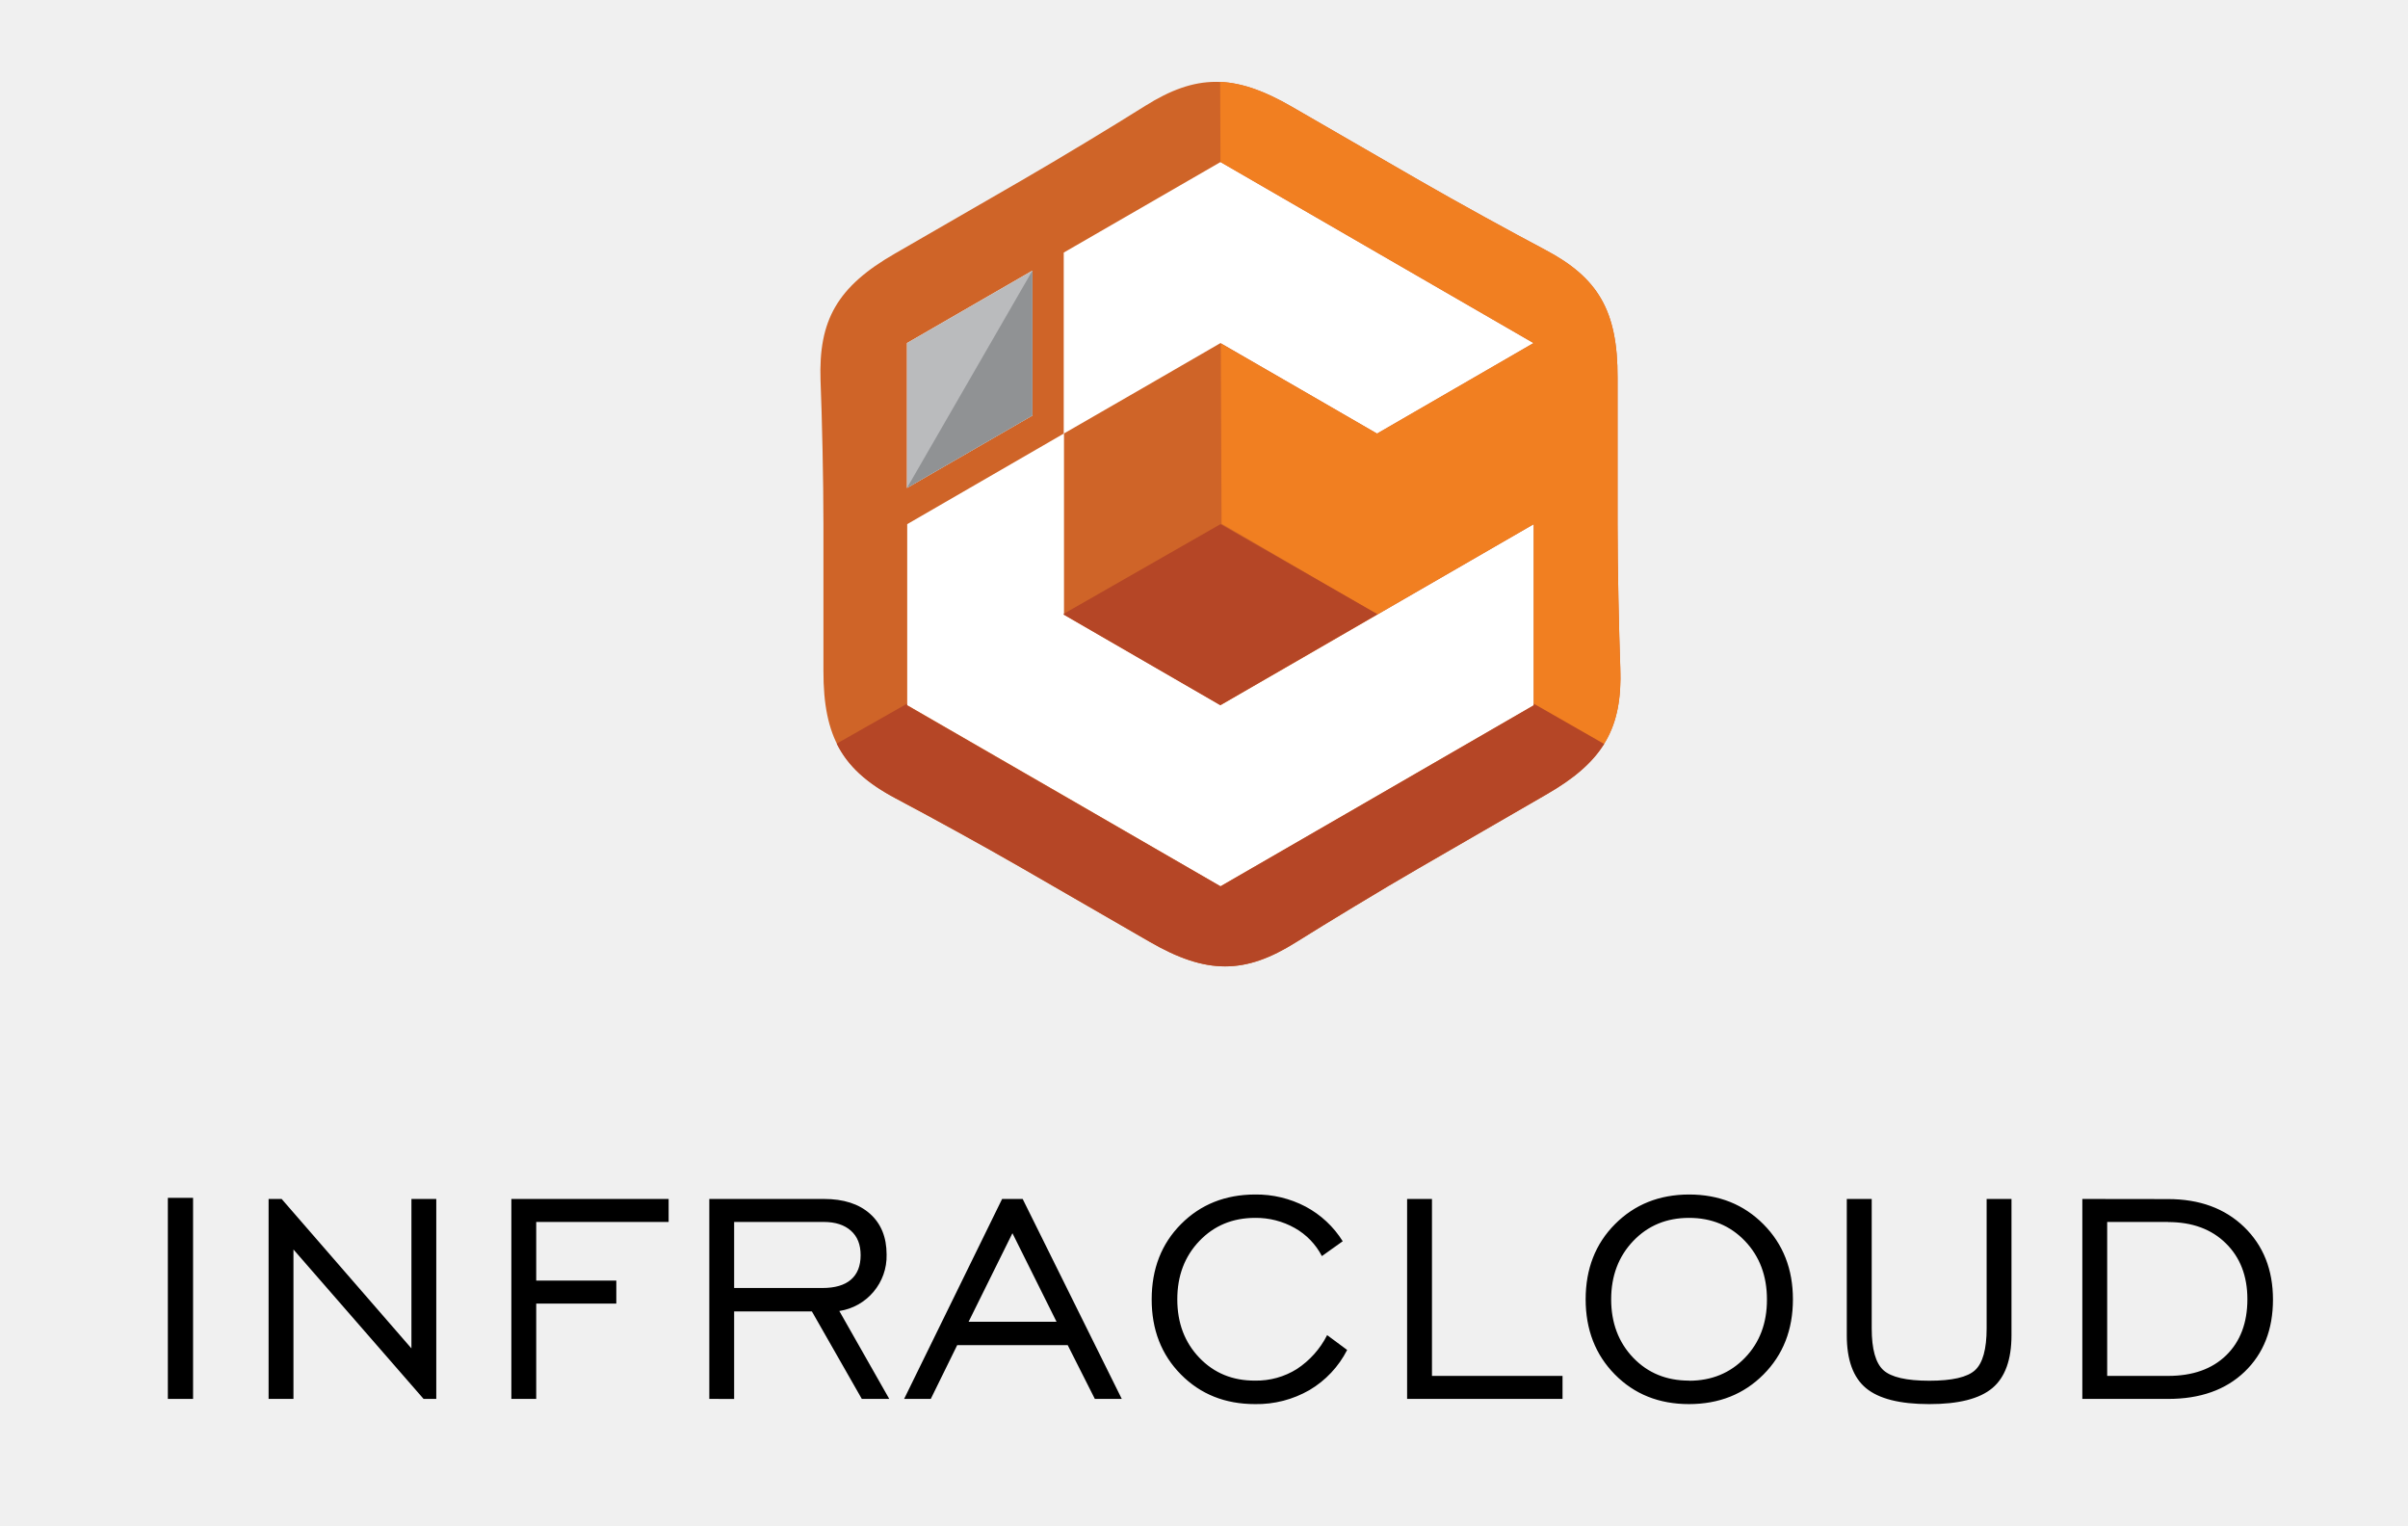
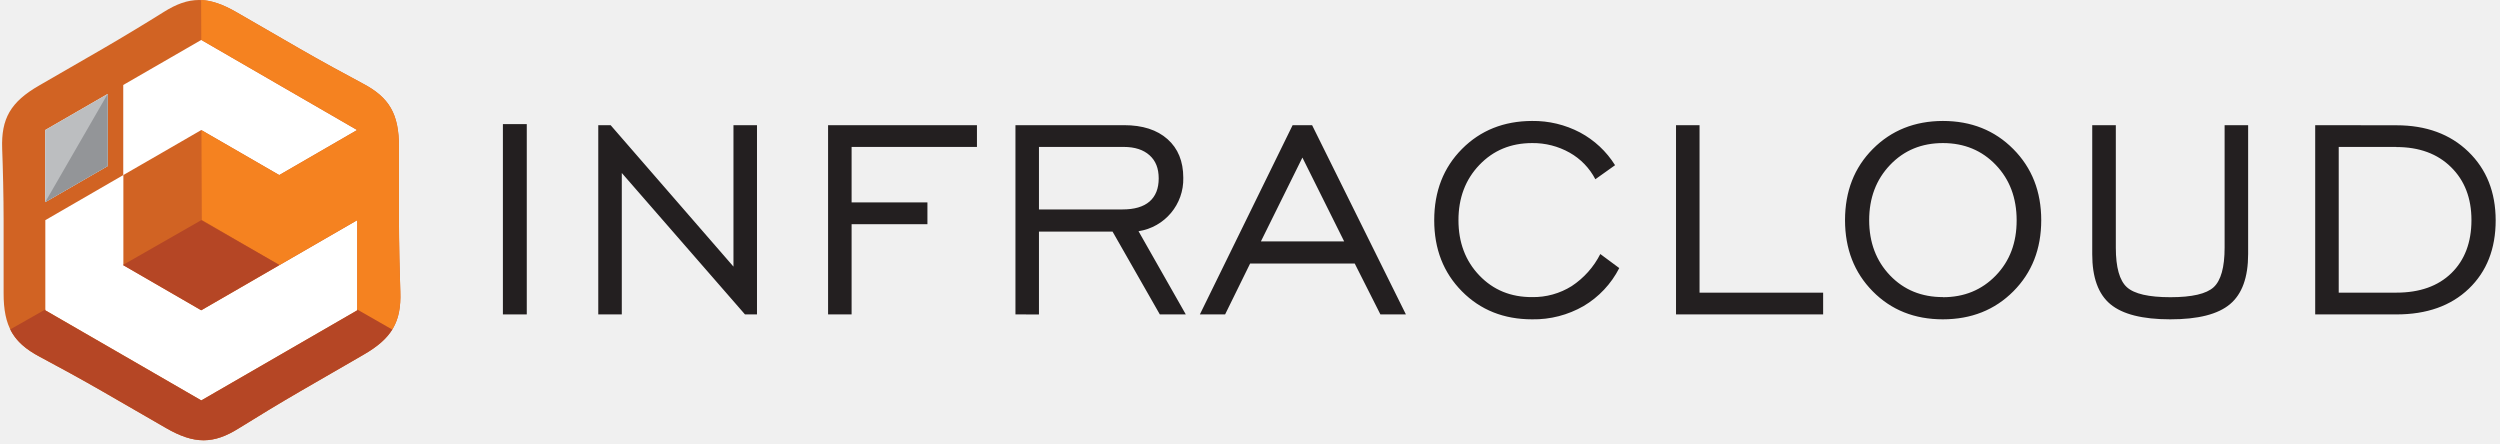
- <svg xmlns="http://www.w3.org/2000/svg" id="Layer_1" viewBox="0 0 1121 710">
-   <defs>
-     <style>.cls-1{fill:#cf6428;}.cls-1,.cls-2,.cls-3,.cls-4,.cls-5,.cls-6,.cls-7,.cls-8{stroke-width:0px;}.cls-1,.cls-2,.cls-3,.cls-4,.cls-5,.cls-6,.cls-8{fill-rule:evenodd;}.cls-2{fill:#fff;}.cls-3{fill:#f17f21;}.cls-4{fill:#b54626;}.cls-5{fill:#909294;}.cls-6{fill:#babbbd;}</style>
-   </defs>
-   <path class="cls-2" d="m568.188,46.458l85.514,49.385,85.514,49.365v197.481l-85.514,49.365-85.514,49.386-85.514-49.386-85.514-49.365v-197.481l85.514-49.365,85.514-49.385Z" />
-   <path class="cls-1" d="m601.563,49.777l59.04,34.104c17.953,10.343,43.658,24.43,58.696,32.384,24.49,12.913,33.841,28.214,33.72,59.465v68.188c0,20.726.668,50.013,1.275,66.974,1.012,27.749-7.509,43.455-34.651,58.999l-59.04,34.145c-17.953,10.363-42.99,25.583-57.38,34.59-23.519,14.735-41.391,15.22-68.411-.506l-59.06-34.084c-17.953-10.363-43.658-24.45-58.696-32.384-24.49-13.014-33.821-28.235-33.72-59.526v-68.168c0-20.746-.668-50.013-1.356-66.994-.931-27.749,7.59-43.455,34.732-58.999l59.04-34.084c17.953-10.383,42.99-25.543,57.38-34.61,23.539-14.735,41.391-15.22,68.431.506Zm-33.376,25.644l-72.985,42.14v84.259l36.553-21.07,36.432-21.07,36.432,21.07,36.432,21.07,72.864-42.14-72.864-42.119-72.864-42.14Zm-145.95,151.678l58.372-33.7v-67.419l-58.372,33.7v67.419Zm72.965-25.28l-72.864,42.14v84.259l72.965,42.119,72.884,42.2,72.965-42.14,72.864-42.119v-84.32l-72.864,42.119-36.432,21.07-36.533,21.07-36.432-21.07-36.432-21.07v-84.259s-.121,0-.121 0Z" />
-   <path class="cls-3" d="m601.563,49.777l59.04,34.084c17.953,10.363,43.658,24.45,58.696,32.384,24.49,12.933,33.841,28.235,33.72,59.485v68.188c0,20.726.668,50.013,1.275,66.974.546,14.937-1.68,26.312-8.096,36.189l-32.384-18.803h.182v-84.32l-72.864,42.038-72.459-42.221-.344-83.895,36.29,20.867,36.432,21.07,72.864-42.14-72.864-42.119-72.864-42.14-.162-37.322c10.282.486,20.847,4.311,33.538,11.678Z" />
-   <path class="cls-4" d="m746.846,346.151c-5.445,8.845-14.168,16.334-27.202,23.782l-59.04,34.104c-17.953,10.363-42.99,25.583-57.38,34.59-23.519,14.735-41.391,15.22-68.411-.506l-59.06-34.084c-17.953-10.363-43.658-24.45-58.696-32.384-13.399-7.104-22.264-14.876-27.547-25.543l32.728-18.58v.789l72.965,42.119,72.985,42.099,72.965-42.14,72.864-42.119v-.749l32.728,18.722.101-.101Zm-178.658-102.192l-72.985,41.735v.385l36.432,21.07,36.432,21.07,36.432-21.07,36.432-21.07.344-.202-73.086-41.917Z" />
-   <path class="cls-6" d="m422.237,227.1l58.372-33.7v-67.419l-58.372,33.7v67.419Z" />
-   <path class="cls-5" d="m422.237,227.1l58.372-33.7v-67.419s-58.372,101.119-58.372,101.119Z" />
-   <path class="cls-7" d="m78.143,557.527h11.741v93.587h-11.741v-93.587Z" />
-   <path class="cls-8" d="m125.043,651.114v-93.065h6.078l60.408,69.551v-69.551h11.571v93.065h-5.908l-60.578-69.551v69.551h-11.571Zm113.013,0v-93.065h73.213v10.698h-61.642v27.282h37.288v10.708h-37.288v44.377s-11.571,0-11.571-0Zm103.71-51.626h41.099c5.844,0,10.283-1.299,13.274-3.885,2.991-2.587,4.513-6.387,4.513-11.368s-1.49-8.697-4.513-11.4c-3.023-2.704-7.228-4.088-12.699-4.088h-41.673s0,30.741,0,30.741Zm-11.56,51.626v-93.065h53.414c9.09,0,16.217,2.289,21.374,6.876,5.157,4.582,7.744,10.911,7.749,18.99.325,13.056-9.106,24.312-22.013,26.281l23.248,40.918h-12.773l-23.248-40.726h-36.191v40.747s-11.56-.021-11.56-.021Zm120.709-35.915h40.939l-20.533-41.216-20.406,41.216Zm-30.018,35.915l45.612-93.065h9.58l46.133,93.065h-12.539l-12.635-25.036h-51.434l-12.305,25.036h-12.412Zm196.924-29.698l9.325,6.908c-3.96,7.771-10.048,14.248-17.553,18.681-7.685,4.417-16.425,6.679-25.291,6.525-13.939,0-25.451-4.593-34.542-13.785-9.09-9.192-13.63-20.847-13.614-34.967,0-14.194,4.551-25.866,13.646-35.021,9.096-9.154,20.592-13.747,34.478-13.785,8.196-.106,16.286,1.836,23.546,5.642,7.068,3.768,13.018,9.325,17.265,16.116l-9.697,6.908c-2.847-5.493-7.244-10.038-12.635-13.071-5.626-3.167-11.991-4.79-18.447-4.716-10.453,0-19.107,3.587-25.962,10.762-6.855,7.174-10.277,16.233-10.272,27.165,0,10.964,3.422,20.022,10.272,27.175,6.85,7.153,15.504,10.698,25.962,10.645,6.871.117,13.625-1.756,19.448-5.407,5.988-3.938,10.841-9.378,14.072-15.775h0Zm37.235,29.698v-93.065h11.571v82.367h60.78v10.698h-72.351Zm131.258-8.462c10.448,0,19.107-3.55,25.983-10.645,6.876-7.095,10.299-16.153,10.272-27.176,0-10.985-3.417-20.086-10.24-27.218-6.823-7.132-15.509-10.762-26.015-10.762s-19.16,3.598-25.994,10.762c-6.834,7.164-10.272,16.233-10.272,27.165s3.428,20.033,10.272,27.176c6.844,7.142,15.541,10.645,25.994,10.645v.053Zm0,10.879c-13.96,0-25.467-4.593-34.531-13.785-9.064-9.192-13.598-20.847-13.614-34.967,0-14.194,4.556-25.866,13.668-35.021,9.112-9.154,20.592-13.747,34.446-13.785,13.939,0,25.488,4.614,34.648,13.838,9.16,9.223,13.737,20.879,13.731,34.967,0,14.136-4.567,25.792-13.7,34.967-9.133,9.176-20.693,13.769-34.68,13.785h.032Zm85.029-95.482v60.259c0,9.644,1.815,16.121,5.439,19.426,3.63,3.279,10.74,4.918,21.385,4.918s17.723-1.639,21.289-4.918c3.566-3.279,5.386-9.782,5.386-19.426v-60.259h11.571v63.367c0,11.454-2.97,19.676-8.92,24.663-5.945,4.987-15.749,7.472-29.411,7.451-13.646,0-23.45-2.486-29.422-7.451-5.966-4.966-8.941-13.189-8.92-24.663v-63.367h11.603Zm137.964,10.698h-28.346v71.659h28.346c11.453,0,20.491-3.193,27.048-9.58,6.557-6.387,9.878-15.137,9.878-26.1,0-10.794-3.353-19.48-10.048-26.047-6.674-6.589-15.658-9.878-26.877-9.878v-.053Zm0-10.645c14.647,0,26.441,4.327,35.393,12.976,8.947,8.649,13.428,19.905,13.444,33.764,0,13.987-4.407,25.201-13.21,33.637-8.808,8.436-20.682,12.651-35.627,12.635h-39.917v-93.065l39.917.053Z" />
+ <svg xmlns="http://www.w3.org/2000/svg" width="231" height="41" fill="none" viewBox="0 0 231 41">
+   <path fill="#fff" fill-rule="evenodd" d="M18.6.826l8.45 4.88 8.45 4.878v19.514l-8.45 4.878-8.45 4.88-8.45-4.88-8.45-4.878V10.584l8.45-4.878L18.6.826z" clip-rule="evenodd" />
+   <path fill="#D16323" fill-rule="evenodd" d="M21.898 1.154l5.834 3.37c1.774 1.022 4.314 2.414 5.8 3.2 2.42 1.276 3.344 2.788 3.332 5.876v6.738c0 2.048.066 4.942.126 6.618.1 2.742-.742 4.294-3.424 5.83l-5.834 3.374c-1.774 1.024-4.248 2.528-5.67 3.418-2.324 1.456-4.09 1.504-6.76-.05L9.466 36.16c-1.774-1.024-4.314-2.416-5.8-3.2-2.42-1.286-3.342-2.79-3.332-5.882v-6.736c0-2.05-.066-4.942-.134-6.62-.092-2.742.75-4.294 3.432-5.83l5.834-3.368c1.774-1.026 4.248-2.524 5.67-3.42 2.326-1.456 4.09-1.504 6.762.05zM18.6 3.688l-7.212 4.164v8.326L15 14.096l3.6-2.082 3.6 2.082 3.6 2.082 7.2-4.164-7.2-4.162-7.2-4.164zM4.178 18.676l5.768-3.33V8.684l-5.768 3.33v6.662zm7.21-2.498l-7.2 4.164v8.326l7.21 4.162L18.6 37l7.21-4.164 7.2-4.162v-8.332l-7.2 4.162-3.6 2.082-3.61 2.082-3.6-2.082-3.6-2.082v-8.326h-.012z" clip-rule="evenodd" />
+   <path fill="#F58220" fill-rule="evenodd" d="M21.898 1.154l5.834 3.368c1.774 1.024 4.314 2.416 5.8 3.2 2.42 1.278 3.344 2.79 3.332 5.878v6.738c0 2.048.066 4.942.126 6.618.054 1.476-.166 2.6-.8 3.576l-3.2-1.858h.018v-8.332l-7.2 4.154-7.16-4.172-.034-8.29 3.586 2.062 3.6 2.082 7.2-4.164-7.2-4.162-7.2-4.164L18.584 0c1.016.048 2.06.426 3.314 1.154z" clip-rule="evenodd" />
+   <path fill="#B54625" fill-rule="evenodd" d="M36.254 30.44c-.538.874-1.4 1.614-2.688 2.35l-5.834 3.37c-1.774 1.024-4.248 2.528-5.67 3.418-2.324 1.456-4.09 1.504-6.76-.05L9.466 36.16c-1.774-1.024-4.314-2.416-5.8-3.2-1.324-.702-2.2-1.47-2.722-2.524L4.178 28.6v.078l7.21 4.162L18.6 37l7.21-4.164 7.2-4.162V28.6l3.234 1.85.01-.01zM18.6 20.342l-7.212 4.124v.038l3.6 2.082 3.6 2.082 3.6-2.082 3.6-2.082.034-.02-7.222-4.142z" clip-rule="evenodd" />
+   <path fill="#BCBEC0" fill-rule="evenodd" d="M4.178 18.676l5.768-3.33V8.684l-5.768 3.33v6.662z" clip-rule="evenodd" />
+   <path fill="#939598" fill-rule="evenodd" d="M4.178 18.676l5.768-3.33V8.684l-5.768 9.992z" clip-rule="evenodd" />
+   <path fill="#231F20" d="M46.468 11.468H48.674V29.052H46.468z" />
+   <path fill="#231F20" fill-rule="evenodd" d="M55.28 29.052V11.566h1.142l11.35 13.068V11.566h2.174v17.486h-1.11L57.454 15.984v13.068H55.28zM76.514 29.052V11.566H90.27v2.01H78.688v5.126h7.006v2.012h-7.006v8.338h-2.174zM96 19.352h7.722c1.098 0 1.932-.244 2.494-.73.562-.486.848-1.2.848-2.136 0-.936-.28-1.634-.848-2.142s-1.358-.768-2.386-.768H96v5.776zm-2.172 9.7V11.566h10.036c1.708 0 3.047.43 4.016 1.292.969.861 1.455 2.05 1.456 3.568.061 2.453-1.711 4.568-4.136 4.938l4.368 7.688h-2.4L102.8 21.4H96v7.656l-2.172-.004zM116.508 22.304h7.692l-3.858-7.744-3.834 7.744zm-5.64 6.748l8.57-17.486h1.8l8.668 17.486h-2.356l-2.374-4.704h-9.664l-2.312 4.704h-2.332zM147.868 23.472l1.752 1.298c-.744 1.46-1.888 2.677-3.298 3.51-1.444.83-3.086 1.255-4.752 1.226-2.619 0-4.782-.863-6.49-2.59-1.708-1.727-2.561-3.917-2.558-6.57 0-2.667.855-4.86 2.564-6.58 1.709-1.72 3.869-2.583 6.478-2.59 1.54-.02 3.06.345 4.424 1.06 1.328.708 2.446 1.752 3.244 3.028l-1.822 1.298c-.535-1.032-1.361-1.886-2.374-2.456-1.057-.595-2.253-.9-3.466-.886-1.964 0-3.59.674-4.878 2.022-1.288 1.348-1.931 3.05-1.93 5.104 0 2.06.643 3.762 1.93 5.106 1.287 1.344 2.913 2.01 4.878 2 1.291.022 2.56-.33 3.654-1.016 1.125-.74 2.037-1.762 2.644-2.964zM154.864 29.052V11.566h2.174v15.476h11.42v2.01h-13.594zM179.526 27.462c1.963 0 3.59-.667 4.882-2 1.292-1.333 1.935-3.035 1.93-5.106 0-2.064-.642-3.774-1.924-5.114-1.282-1.34-2.914-2.022-4.888-2.022-1.974 0-3.6.676-4.884 2.022-1.284 1.346-1.93 3.05-1.93 5.104 0 2.054.644 3.764 1.93 5.106s2.92 2 4.884 2v.01zm0 2.044c-2.623 0-4.785-.863-6.488-2.59-1.703-1.727-2.555-3.917-2.558-6.57 0-2.667.856-4.86 2.568-6.58 1.712-1.72 3.869-2.583 6.472-2.59 2.619 0 4.789.867 6.51 2.6s2.581 3.923 2.58 6.57c0 2.656-.858 4.846-2.574 6.57-1.716 1.724-3.888 2.587-6.516 2.59h.006zM195.502 11.566v11.322c0 1.812.341 3.029 1.022 3.65.682.616 2.018.924 4.018.924s3.33-.308 4-.924c.67-.616 1.012-1.838 1.012-3.65V11.566h2.174v11.906c0 2.152-.558 3.697-1.676 4.634-1.117.937-2.959 1.404-5.526 1.4-2.564 0-4.406-.467-5.528-1.4-1.121-.933-1.68-2.478-1.676-4.634V11.566h2.18zM221.424 13.576h-5.326V27.04h5.326c2.152 0 3.85-.6 5.082-1.8 1.232-1.2 1.856-2.844 1.856-4.904 0-2.028-.63-3.66-1.888-4.894-1.254-1.238-2.942-1.856-5.05-1.856v-.01zm0-2c2.752 0 4.968.813 6.65 2.438 1.681 1.625 2.523 3.74 2.526 6.344 0 2.628-.828 4.735-2.482 6.32-1.655 1.585-3.886 2.377-6.694 2.374h-7.5V11.566l7.5.01z" clip-rule="evenodd" />
</svg>
